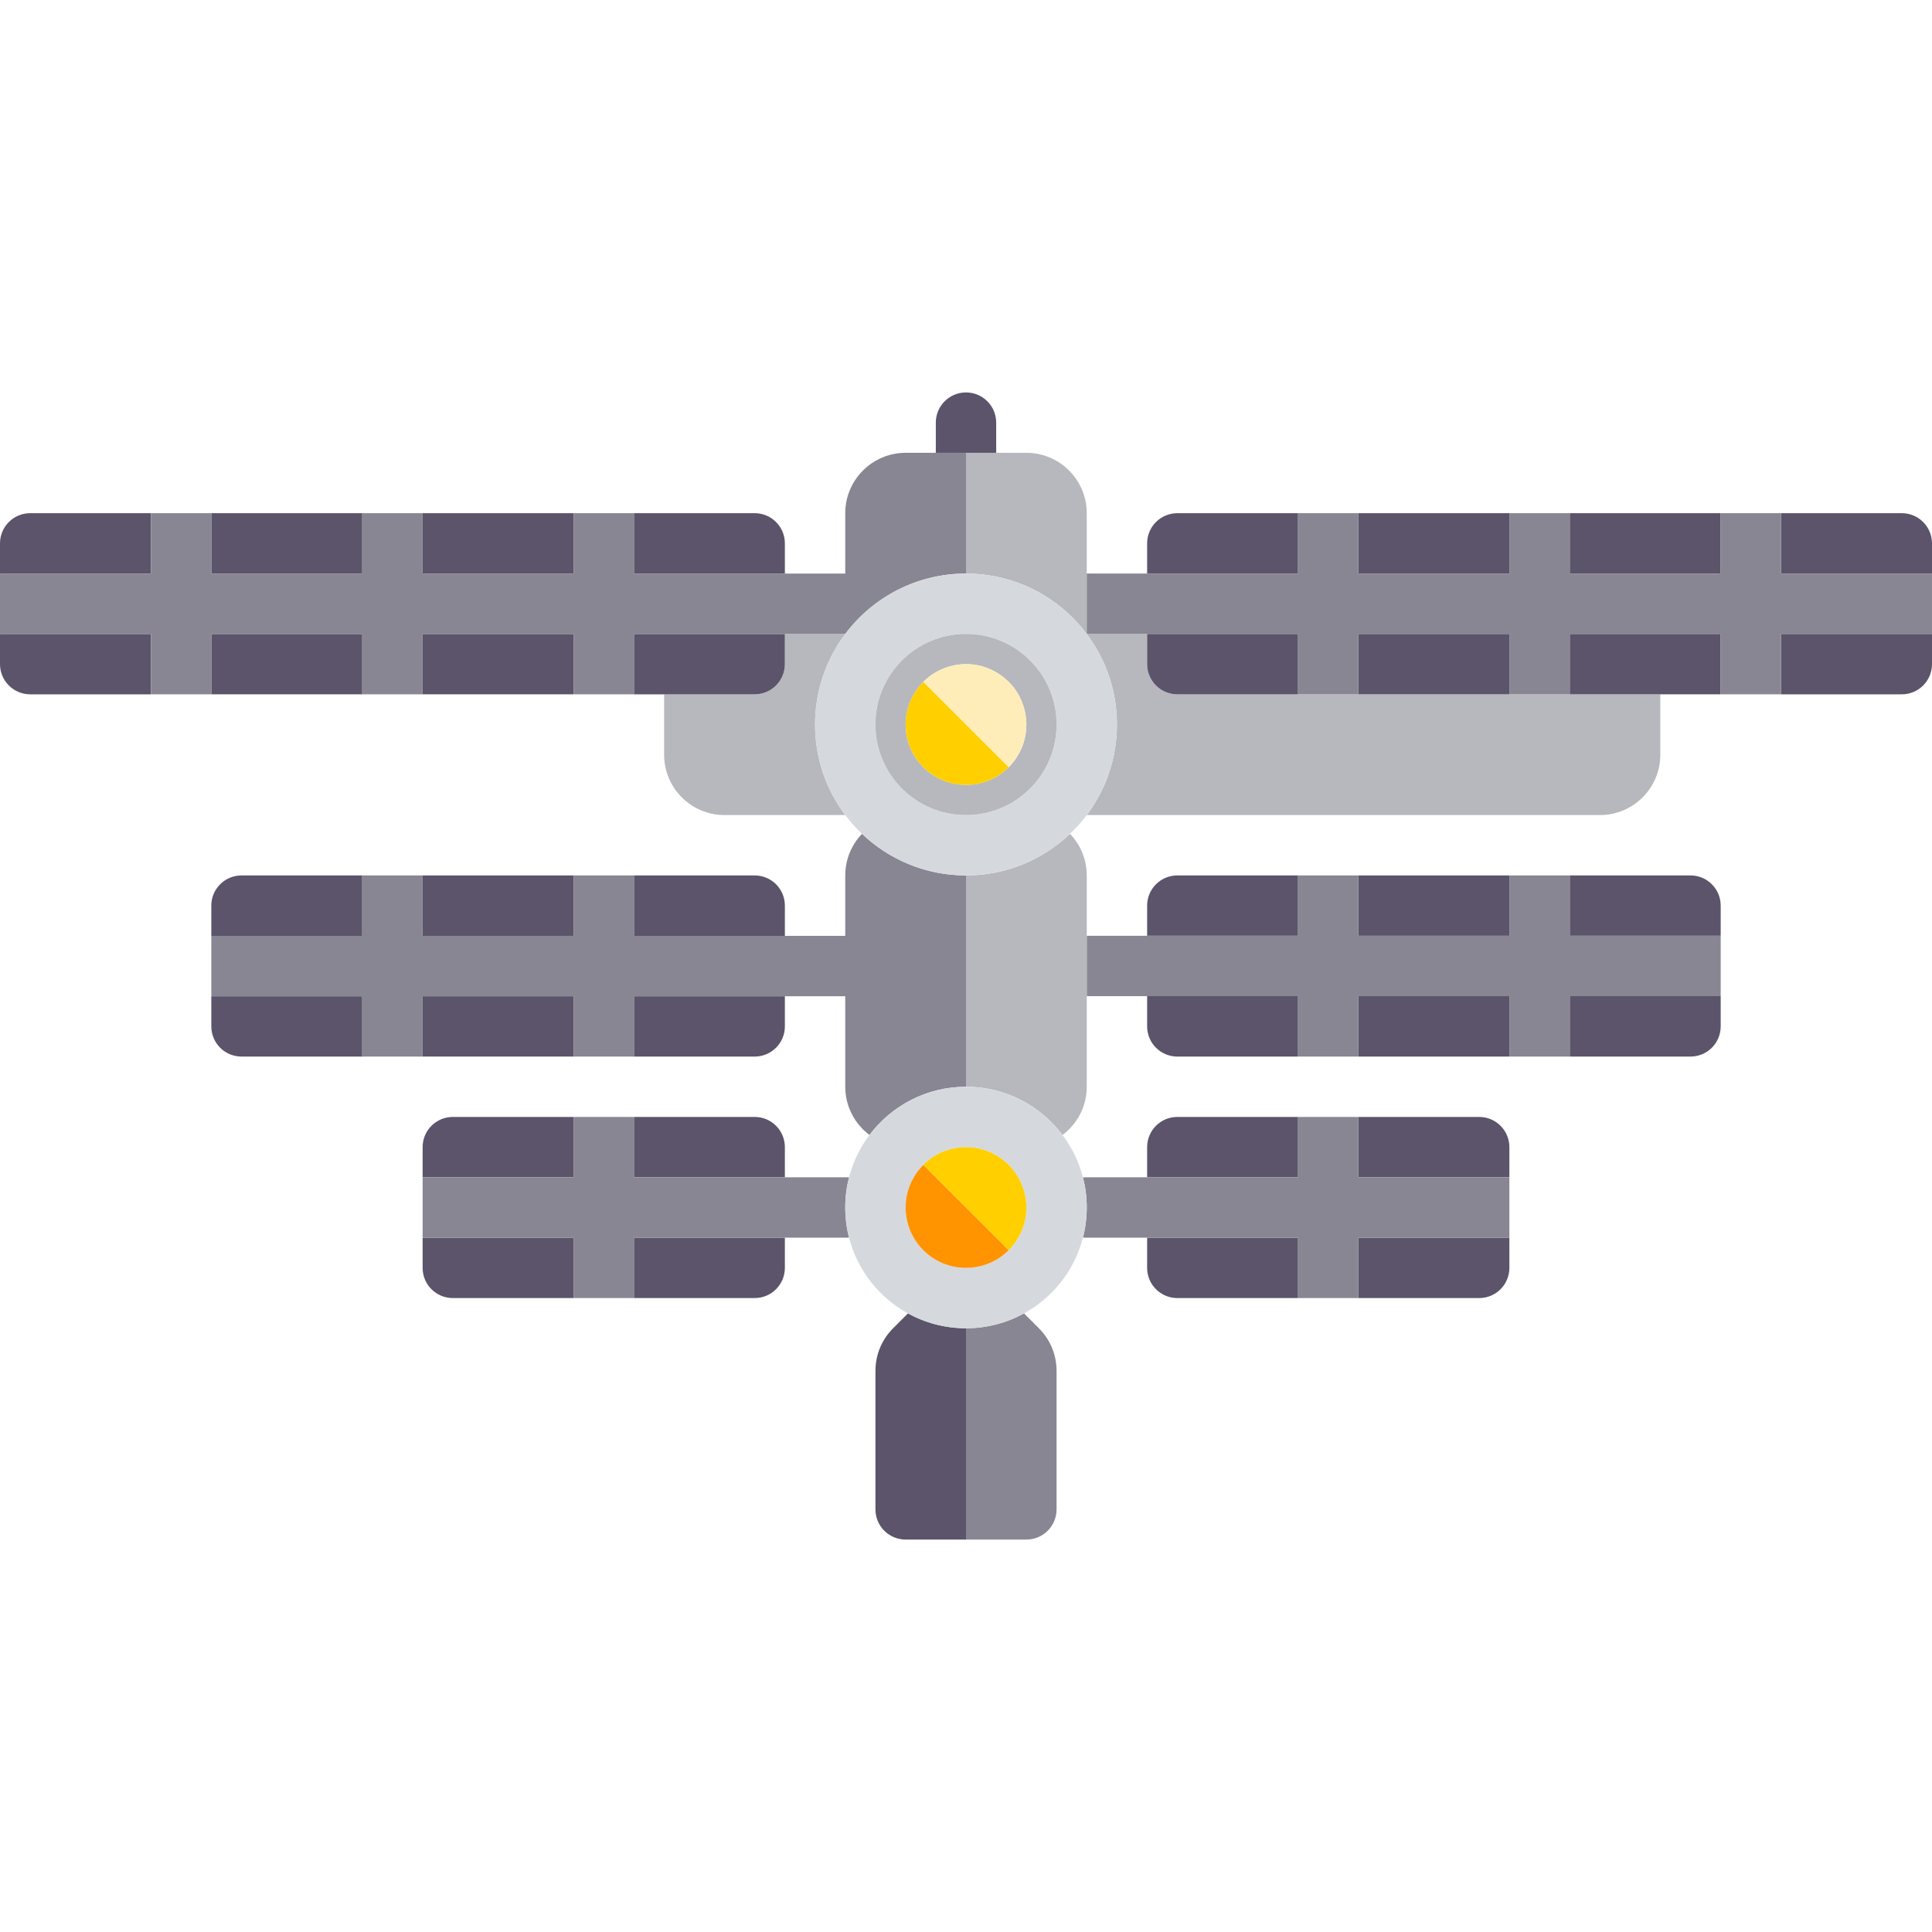
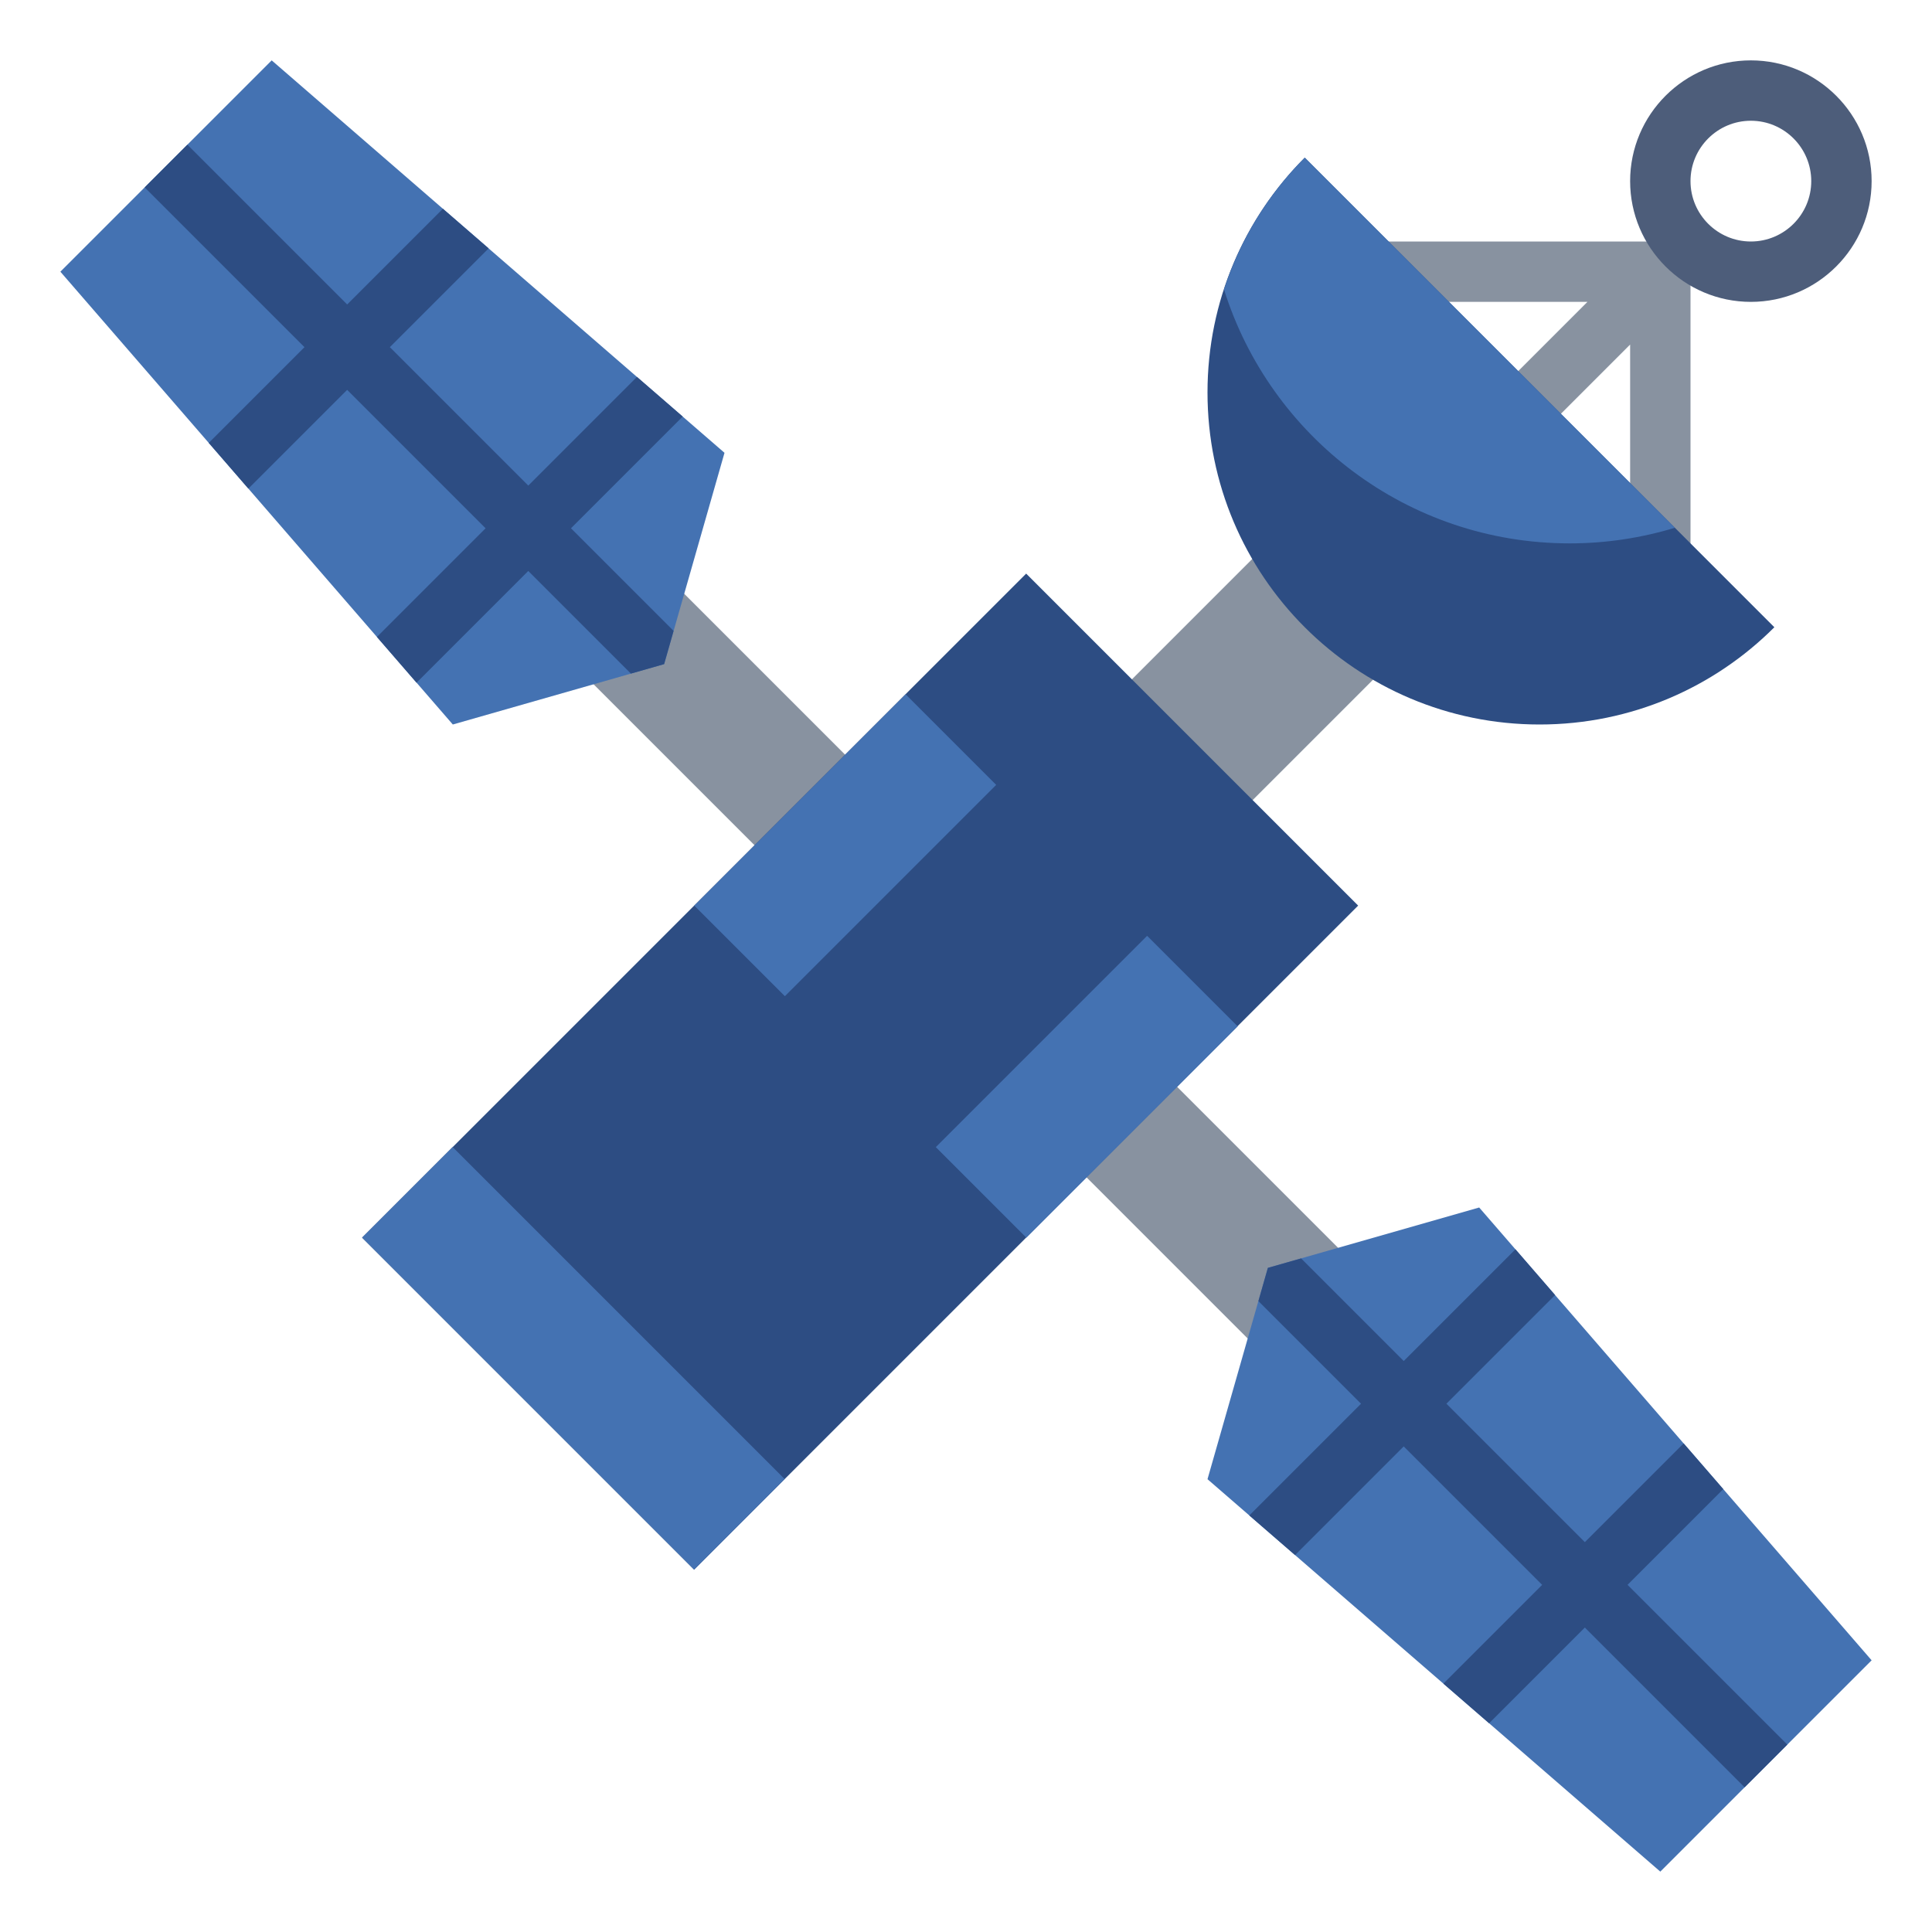
- <svg xmlns="http://www.w3.org/2000/svg" version="1.1" id="Capa_1" x="0px" y="0px" viewBox="0 0 512 512" style="enable-background:new 0 0 512 512;" xml:space="preserve">
-   <g>
-     <path style="fill:#5C546A;" d="M304.002,327.992V336c0,4.418,3.578,8,8,8h32v-16.008H304.002z" />
-     <path style="fill:#5C546A;" d="M399.998,311.992v16h-39.995V344H392c4.422,0,8-3.582,8-8v-32c0-4.418-3.578-8-8-8h-31.998v15.992   H399.998z" />
-     <path style="fill:#5C546A;" d="M344.002,296h-32c-4.422,0-8,3.582-8,8v7.992h40V296z" />
-     <path style="fill:#888693;" d="M286.994,327.992h17.008h40V344h16v-16.008h39.995v-16h-39.995V296h-16v15.992h-40H286.99   c0.659,2.559,1.01,5.242,1.01,8.008C288,322.76,287.65,325.438,286.994,327.992z" />
-     <path style="fill:#5C546A;" d="M167.998,344h32c4.422,0,8-3.582,8-8v-8.008h-40V344z" />
-     <path style="fill:#5C546A;" d="M207.998,311.992V304c0-4.418-3.578-8-8-8h-32v15.992H207.998z" />
-     <path style="fill:#5C546A;" d="M112.002,327.992v-16h39.995V296H120c-4.422,0-8,3.582-8,8v32c0,4.418,3.578,8,8,8h31.998v-16.008   H112.002z" />
-     <path style="fill:#888693;" d="M225.01,311.992h-17.013h-40V296h-16v15.992h-39.995v16h39.995V344h16v-16.008h40h17.009   C224.349,325.438,224,322.76,224,320C224,317.235,224.351,314.552,225.01,311.992z" />
-     <path style="fill:#5C546A;" d="M456,247.992v16h-39.998V280h32c4.422,0,8-3.582,8-8v-32c0-4.418-3.578-8-8-8h-32v15.992H456z" />
-     <path style="fill:#5C546A;" d="M344.002,232h-32c-4.422,0-8,3.582-8,8v7.992h40V232z" />
-     <rect x="360.002" y="263.992" style="fill:#5C546A;" width="40" height="16.008" />
-     <rect x="360.002" y="232" style="fill:#5C546A;" width="40" height="15.992" />
-     <path style="fill:#5C546A;" d="M304.002,263.992V272c0,4.418,3.578,8,8,8h32v-16.008H304.002z" />
-     <polygon style="fill:#888693;" points="304.002,263.992 344.002,263.992 344.002,280 360.002,280 360.002,263.992 400.002,263.992    400.002,280 416.002,280 416.002,263.992 456,263.992 456,247.992 416.002,247.992 416.002,232 400.002,232 400.002,247.992    360.002,247.992 360.002,232 344.002,232 344.002,247.992 304.002,247.992 288,247.992 288,263.992  " />
-     <path style="fill:#5C546A;" d="M168,280h32c4.422,0,8-3.582,8-8v-7.992h-40V280z" />
-     <rect x="112" y="264.007" style="fill:#5C546A;" width="40" height="15.992" />
-     <rect x="112" y="232" style="fill:#5C546A;" width="40" height="16.008" />
-     <path style="fill:#5C546A;" d="M56.002,264.007v-16H96V232H64c-4.422,0-8,3.582-8,8v32c0,4.418,3.578,8,8,8h32v-15.992H56.002z" />
-     <path style="fill:#5C546A;" d="M208,248.007V240c0-4.418-3.578-8-8-8h-32v16.008H208z" />
-     <path style="fill:#888693;" d="M256,408h16c4.422,0,8-3.582,8-8v-36.688c0-4.273-1.664-8.289-4.688-11.313l-3.934-3.934   C266.814,350.572,261.574,352,256,352V408z" />
-     <path style="fill:#5C546A;" d="M240.622,348.066L236.688,352c-3.023,3.023-4.688,7.039-4.688,11.313V400c0,4.418,3.578,8,8,8h16   v-56C250.426,352,245.186,350.572,240.622,348.066z" />
-     <path style="fill:#888693;" d="M256,288v-56c-10.688,0-20.388-4.2-27.563-11.028C225.696,223.845,224,227.724,224,232v16.008h-16   h-40V232h-16v16.008h-40V232H96v16.008H56.002v16H96V280h16v-15.992h40V280h16v-15.992h40h16V288c0,5.226,2.529,9.859,6.415,12.781   C236.254,293.02,245.54,288,256,288z" />
-     <path style="fill:#B6B8BE;" d="M256,288c10.46,0,19.746,5.02,25.585,12.781C285.47,297.859,288,293.226,288,288v-24.008v-16V232   c0-4.276-1.696-8.155-4.437-11.028C276.388,227.8,266.687,232,256,232V288z" />
-     <rect x="208" y="152" style="fill:#B6B8BE;" width="16" height="0.008" />
-     <path style="fill:#B6B8BE;" d="M223.993,168.007H208V176c0,4.418-3.578,8-8,8h-24v16c0,8.836,7.163,16,16,16h32   c-5.022-6.686-8-14.995-8-24C216,182.998,218.975,174.692,223.993,168.007z" />
-     <path style="fill:#B6B8BE;" d="M400,184h-40h-16h-32c-4.422,0-8-3.582-8-8v-8.008h-16v-16V136c0-8.824-7.18-16-16-16h-8h-8v32   c22.091,0,40,17.909,40,40c0,9.005-2.977,17.314-8,24H424c8.837,0,16-7.164,16-16v-16h-24H400z" />
-     <path style="fill:#5C546A;" d="M344,136h-32c-4.422,0-8,3.582-8,8v7.992h40V136z" />
-     <rect x="416" y="136" style="fill:#5C546A;" width="40" height="15.992" />
-     <path style="fill:#5C546A;" d="M504,136h-32v15.992h39.998v16H472V184h32c4.422,0,8-3.582,8-8v-32C512,139.582,508.422,136,504,136   z" />
-     <rect x="360" y="136" style="fill:#5C546A;" width="40" height="15.992" />
-     <polygon style="fill:#5C546A;" points="416,167.992 416,184 440,184 456,184 456,167.992  " />
-     <rect x="360" y="167.992" style="fill:#5C546A;" width="40" height="16.008" />
-     <path style="fill:#5C546A;" d="M312,184h32v-16.008h-40V176C304,180.418,307.578,184,312,184z" />
-     <polygon style="fill:#888693;" points="511.998,167.992 511.998,151.992 472,151.992 472,136 456,136 456,151.992 416,151.992    416,136 400,136 400,151.992 360,151.992 360,136 344,136 344,151.992 304,151.992 288,151.992 288,167.992 304,167.992    344,167.992 344,184 360,184 360,167.992 400,167.992 400,184 416,184 416,167.992 456,167.992 456,184 472,184 472,167.992  " />
-     <rect x="112" y="136" style="fill:#5C546A;" width="40" height="16.008" />
-     <path style="fill:#5C546A;" d="M208,152.007V152v-8c0-4.418-3.578-8-8-8h-32v16.008H208z" />
-     <rect x="56" y="136" style="fill:#5C546A;" width="40" height="16.008" />
-     <path style="fill:#5C546A;" d="M0.002,168.007v-16H40V136H8c-4.422,0-8,3.582-8,8v32c0,4.418,3.578,8,8,8h32v-15.992H0.002z" />
-     <rect x="112" y="168.007" style="fill:#5C546A;" width="40" height="15.992" />
-     <rect x="56" y="168.007" style="fill:#5C546A;" width="40" height="15.992" />
-     <path style="fill:#5C546A;" d="M208,176v-7.992h-40V184h8h24C204.422,184,208,180.418,208,176z" />
-     <path style="fill:#888693;" d="M208,168.007h15.993C231.291,158.288,242.91,152,256,152v-32h-8h-8c-8.82,0-16,7.176-16,16v16v0.008   h-16h-40V136h-16v16.008h-40V136H96v16.008H56V136H40v16.008H0.002v16H40V184h16v-15.992h40V184h16v-15.992h40V184h16v-15.992H208z   " />
-     <path style="fill:#5C546A;" d="M264,120v-8c0-4.418-3.578-8-8-8s-8,3.582-8,8v8h8H264z" />
-     <path style="fill:#D5D9DE;" d="M256,152c-13.09,0-24.709,6.288-32.007,16.008C218.975,174.692,216,182.998,216,192   c0,9.005,2.977,17.314,8,24c1.338,1.781,2.827,3.439,4.437,4.972C235.612,227.8,245.313,232,256,232   c10.687,0,20.388-4.2,27.563-11.028c1.61-1.533,3.1-3.191,4.437-4.972c5.022-6.686,8-14.995,8-24C296,169.909,278.091,152,256,152z    M232,192c0-13.255,10.745-24,24-24c13.255,0,24,10.745,24,24s-10.745,24-24,24C242.745,216,232,205.255,232,192z" />
-     <path style="fill:#D5D9DE;" d="M256,288c-10.46,0-19.746,5.02-25.585,12.781c-2.483,3.3-4.344,7.095-5.405,11.212   c-0.659,2.559-1.01,5.242-1.01,8.008c0,2.76,0.349,5.438,1.006,7.992c2.223,8.645,7.969,15.875,15.615,20.073   C245.186,350.572,250.426,352,256,352c5.574,0,10.814-1.428,15.378-3.934c7.646-4.198,13.392-11.428,15.615-20.073   C287.65,325.438,288,322.76,288,320c0-2.765-0.351-5.448-1.01-8.008c-1.061-4.117-2.921-7.912-5.405-11.212   C275.746,293.02,266.46,288,256,288z M240,320c0-7.638,5.356-14.016,12.515-15.608c0.156-0.035,0.313-0.069,0.471-0.099   c0.977-0.187,1.983-0.293,3.014-0.293c1.104,0,2.183,0.112,3.224,0.325c1.292,0.264,2.519,0.701,3.677,1.257   c3.043,1.459,5.562,3.836,7.167,6.792c0.009,0.016,0.016,0.034,0.024,0.051c0.415,0.77,0.757,1.584,1.043,2.424   c0.127,0.373,0.236,0.753,0.336,1.139c0.2,0.774,0.362,1.563,0.445,2.377c0.055,0.538,0.083,1.084,0.083,1.636   c0,8.836-7.164,16-16,16C247.163,336,240,328.836,240,320z" />
-     <path style="fill:#B6B8BE;" d="M280,192c0-13.255-10.745-24-24-24c-13.255,0-24,10.745-24,24s10.745,24,24,24   C269.255,216,280,205.255,280,192z M256,208c-8.837,0-16-7.163-16-16c0-7.638,5.356-14.016,12.515-15.608   c0.156-0.035,0.313-0.069,0.471-0.099c0.977-0.187,1.983-0.293,3.014-0.293c1.104,0,2.183,0.112,3.224,0.325   c1.292,0.264,2.519,0.701,3.677,1.257c3.043,1.459,5.562,3.836,7.167,6.792c0.009,0.017,0.016,0.034,0.024,0.051   c0.415,0.77,0.757,1.584,1.043,2.424c0.127,0.373,0.236,0.754,0.336,1.139c0.332,1.285,0.528,2.625,0.528,4.013   C272,200.837,264.836,208,256,208z" />
-     <path style="fill:#FFCF00;" d="M252.986,176.293c0.977-0.187,1.983-0.293,3.014-0.293C254.969,176,253.963,176.106,252.986,176.293   z" />
-     <path style="fill:#FFCF00;" d="M271.136,186.848c0.127,0.373,0.236,0.754,0.336,1.139   C271.372,187.602,271.263,187.221,271.136,186.848z" />
-     <path style="fill:#FFCF00;" d="M256,176c1.104,0,2.183,0.112,3.224,0.325C258.183,176.112,257.104,176,256,176z" />
-     <path style="fill:#FFCF00;" d="M270.069,184.373c0.009,0.017,0.016,0.034,0.024,0.051   C270.084,184.408,270.078,184.39,270.069,184.373z" />
-     <g>
-       <line style="fill:#FFCF00;" x1="244.687" y1="180.686" x2="244.698" y2="180.698" />
-       <g>
-         <path style="fill:#FFCF00;" d="M240,192c0,8.837,7.163,16,16,16c4.418,0,8.418-1.791,11.314-4.686l-22.615-22.615     C241.8,183.591,240,187.58,240,192z" />
-       </g>
-     </g>
-     <path style="fill:#FFCF00;" d="M259.224,176.325c1.292,0.264,2.519,0.701,3.677,1.257   C261.743,177.026,260.517,176.589,259.224,176.325z" />
-     <path style="fill:#FF9300;" d="M256,304c1.104,0,2.183,0.112,3.224,0.325C258.183,304.112,257.104,304,256,304z" />
-     <path style="fill:#FF9300;" d="M259.224,304.325c1.292,0.264,2.519,0.701,3.677,1.257   C261.743,305.026,260.517,304.589,259.224,304.325z" />
-     <path style="fill:#FF9300;" d="M252.986,304.293c0.977-0.187,1.983-0.293,3.014-0.293C254.969,304,253.963,304.106,252.986,304.293   z" />
-     <g>
-       <path style="fill:#FF9300;" d="M240,320c0,8.836,7.163,16,16,16c4.418,0,8.418-1.791,11.314-4.686l-22.615-22.615    C241.8,311.591,240,315.58,240,320z" />
-     </g>
-     <path style="fill:#FF9300;" d="M271.136,314.848c0.127,0.373,0.236,0.754,0.336,1.139   C271.372,315.601,271.263,315.221,271.136,314.848z" />
-     <path style="fill:#FF9300;" d="M270.069,312.373c0.009,0.017,0.016,0.034,0.024,0.051   C270.084,312.408,270.078,312.39,270.069,312.373z" />
-     <path style="fill:#FFEDB9;" d="M271.136,186.848c-0.286-0.84-0.628-1.653-1.043-2.424c-0.009-0.017-0.015-0.034-0.024-0.051   c-1.605-2.956-4.125-5.332-7.167-6.792c-1.158-0.556-2.385-0.992-3.677-1.257c-1.042-0.213-2.12-0.325-3.224-0.325   c-1.032,0-2.037,0.106-3.014,0.293c-0.158,0.03-0.314,0.064-0.471,0.099c-3.018,0.671-5.718,2.184-7.828,4.294l22.627,22.627   C270.209,200.418,272,196.418,272,192c0-1.389-0.196-2.729-0.528-4.013C271.372,187.602,271.263,187.221,271.136,186.848z" />
-     <path style="fill:#FFCF00;" d="M267.313,331.313C270.209,328.418,272,324.418,272,320c0-0.552-0.028-1.098-0.083-1.636   c-0.083-0.814-0.245-1.604-0.445-2.377c-0.1-0.385-0.209-0.765-0.336-1.139c-0.286-0.84-0.628-1.653-1.043-2.424   c-0.009-0.017-0.015-0.034-0.024-0.051c-1.605-2.956-4.125-5.332-7.167-6.792c-1.158-0.556-2.385-0.992-3.677-1.257   c-1.042-0.213-2.12-0.325-3.224-0.325c-1.032,0-2.037,0.106-3.014,0.293c-0.158,0.03-0.314,0.064-0.471,0.099   c-3.018,0.671-5.718,2.184-7.828,4.294L267.313,331.313z" />
+ <svg xmlns="http://www.w3.org/2000/svg" id="Layer_3" enable-background="new 0 0 64 64" height="512" viewBox="0 0 64 64" width="512">
+   <path d="m49.293 13.293 1.414 1.414 3.293-3.293v7.586h2v-9.586l.707-.707-1.414-1.414-.707.707h-9.586v2h7.586z" fill="#8892a0" />
+   <path d="m58 10c-2.206 0-4-1.794-4-4s1.794-4 4-4 4 1.794 4 4-1.794 4-4 4zm0-6c-1.103 0-2 .897-2 2s.897 2 2 2 2-.897 2-2-.897-2-2-2z" fill="#4d5d7a" />
+   <path d="m42 18-5 5 4 4 5-5" fill="#8892a0" />
+   <path d="m22.379 18.843h4.243v11.314h-4.243z" fill="#8892a0" transform="matrix(.707 -.707 .707 .707 -10.148 24.5)" />
+   <path d="m38.379 34.843h4.243v11.314h-4.243z" fill="#8892a0" transform="matrix(.707 -.707 .707 .707 -16.776 40.5)" />
+   <path d="m12.944 27.722h31.113v15.556h-31.113z" fill="#2d4d83" transform="matrix(.707 -.707 .707 .707 -16.755 30.55)" />
+   <g fill="#4472b2">
+     <path d="m16.879 37.222h4.243v15.556h-4.243z" transform="matrix(.707 -.707 .707 .707 -26.255 26.615)" />
+     <path d="m30 23 3 3-7 7-3-3" />
+     <path d="m41 34-3-3-7 7 3 3" />
+     <path d="m15 24 7-2 2-7-15-13-7 7z" />
+     <path d="m40 49 2-7 7-2 13 15-7 7z" />
  </g>
-   <g>
- </g>
-   <g>
- </g>
-   <g>
- </g>
-   <g>
- </g>
-   <g>
- </g>
-   <g>
- </g>
-   <g>
- </g>
-   <g>
- </g>
-   <g>
- </g>
-   <g>
- </g>
-   <g>
- </g>
-   <g>
- </g>
-   <g>
- </g>
-   <g>
- </g>
-   <g>
- </g>
+   <path d="m43.222 5.222 15.556 15.556c-1.99 1.991-4.74 3.222-7.778 3.222-6.075 0-11-4.925-11-11 0-3.038 1.231-5.788 3.222-7.778z" fill="#2d4d83" />
+   <path d="m40.546 9.587c1.526 4.875 6.076 8.413 11.454 8.413 1.212 0 2.38-.183 3.483-.517l-12.261-12.261c-1.209 1.209-2.133 2.701-2.676 4.365z" fill="#4472b2" />
+   <path d="m18.914 17.5 3.701-3.701-1.515-1.313-3.6 3.6-4.586-4.586 3.272-3.272-1.515-1.313-3.171 3.171-5.293-5.293-1.414 1.414 5.293 5.293-3.171 3.171 1.313 1.515 3.272-3.272 4.586 4.586-3.6 3.6 1.313 1.515 3.701-3.701 3.4 3.4 1.1-.314.314-1.1z" fill="#2d4d83" />
+   <path d="m45.086 46.5-3.701 3.701 1.515 1.313 3.6-3.6 4.586 4.586-3.272 3.272 1.515 1.313 3.171-3.171 5.293 5.293 1.414-1.414-5.293-5.293 3.171-3.171-1.313-1.515-3.272 3.272-4.586-4.586 3.6-3.6-1.313-1.515-3.701 3.701-3.4-3.4-1.1.314-.314 1.1z" fill="#2d4d83" />
</svg>
